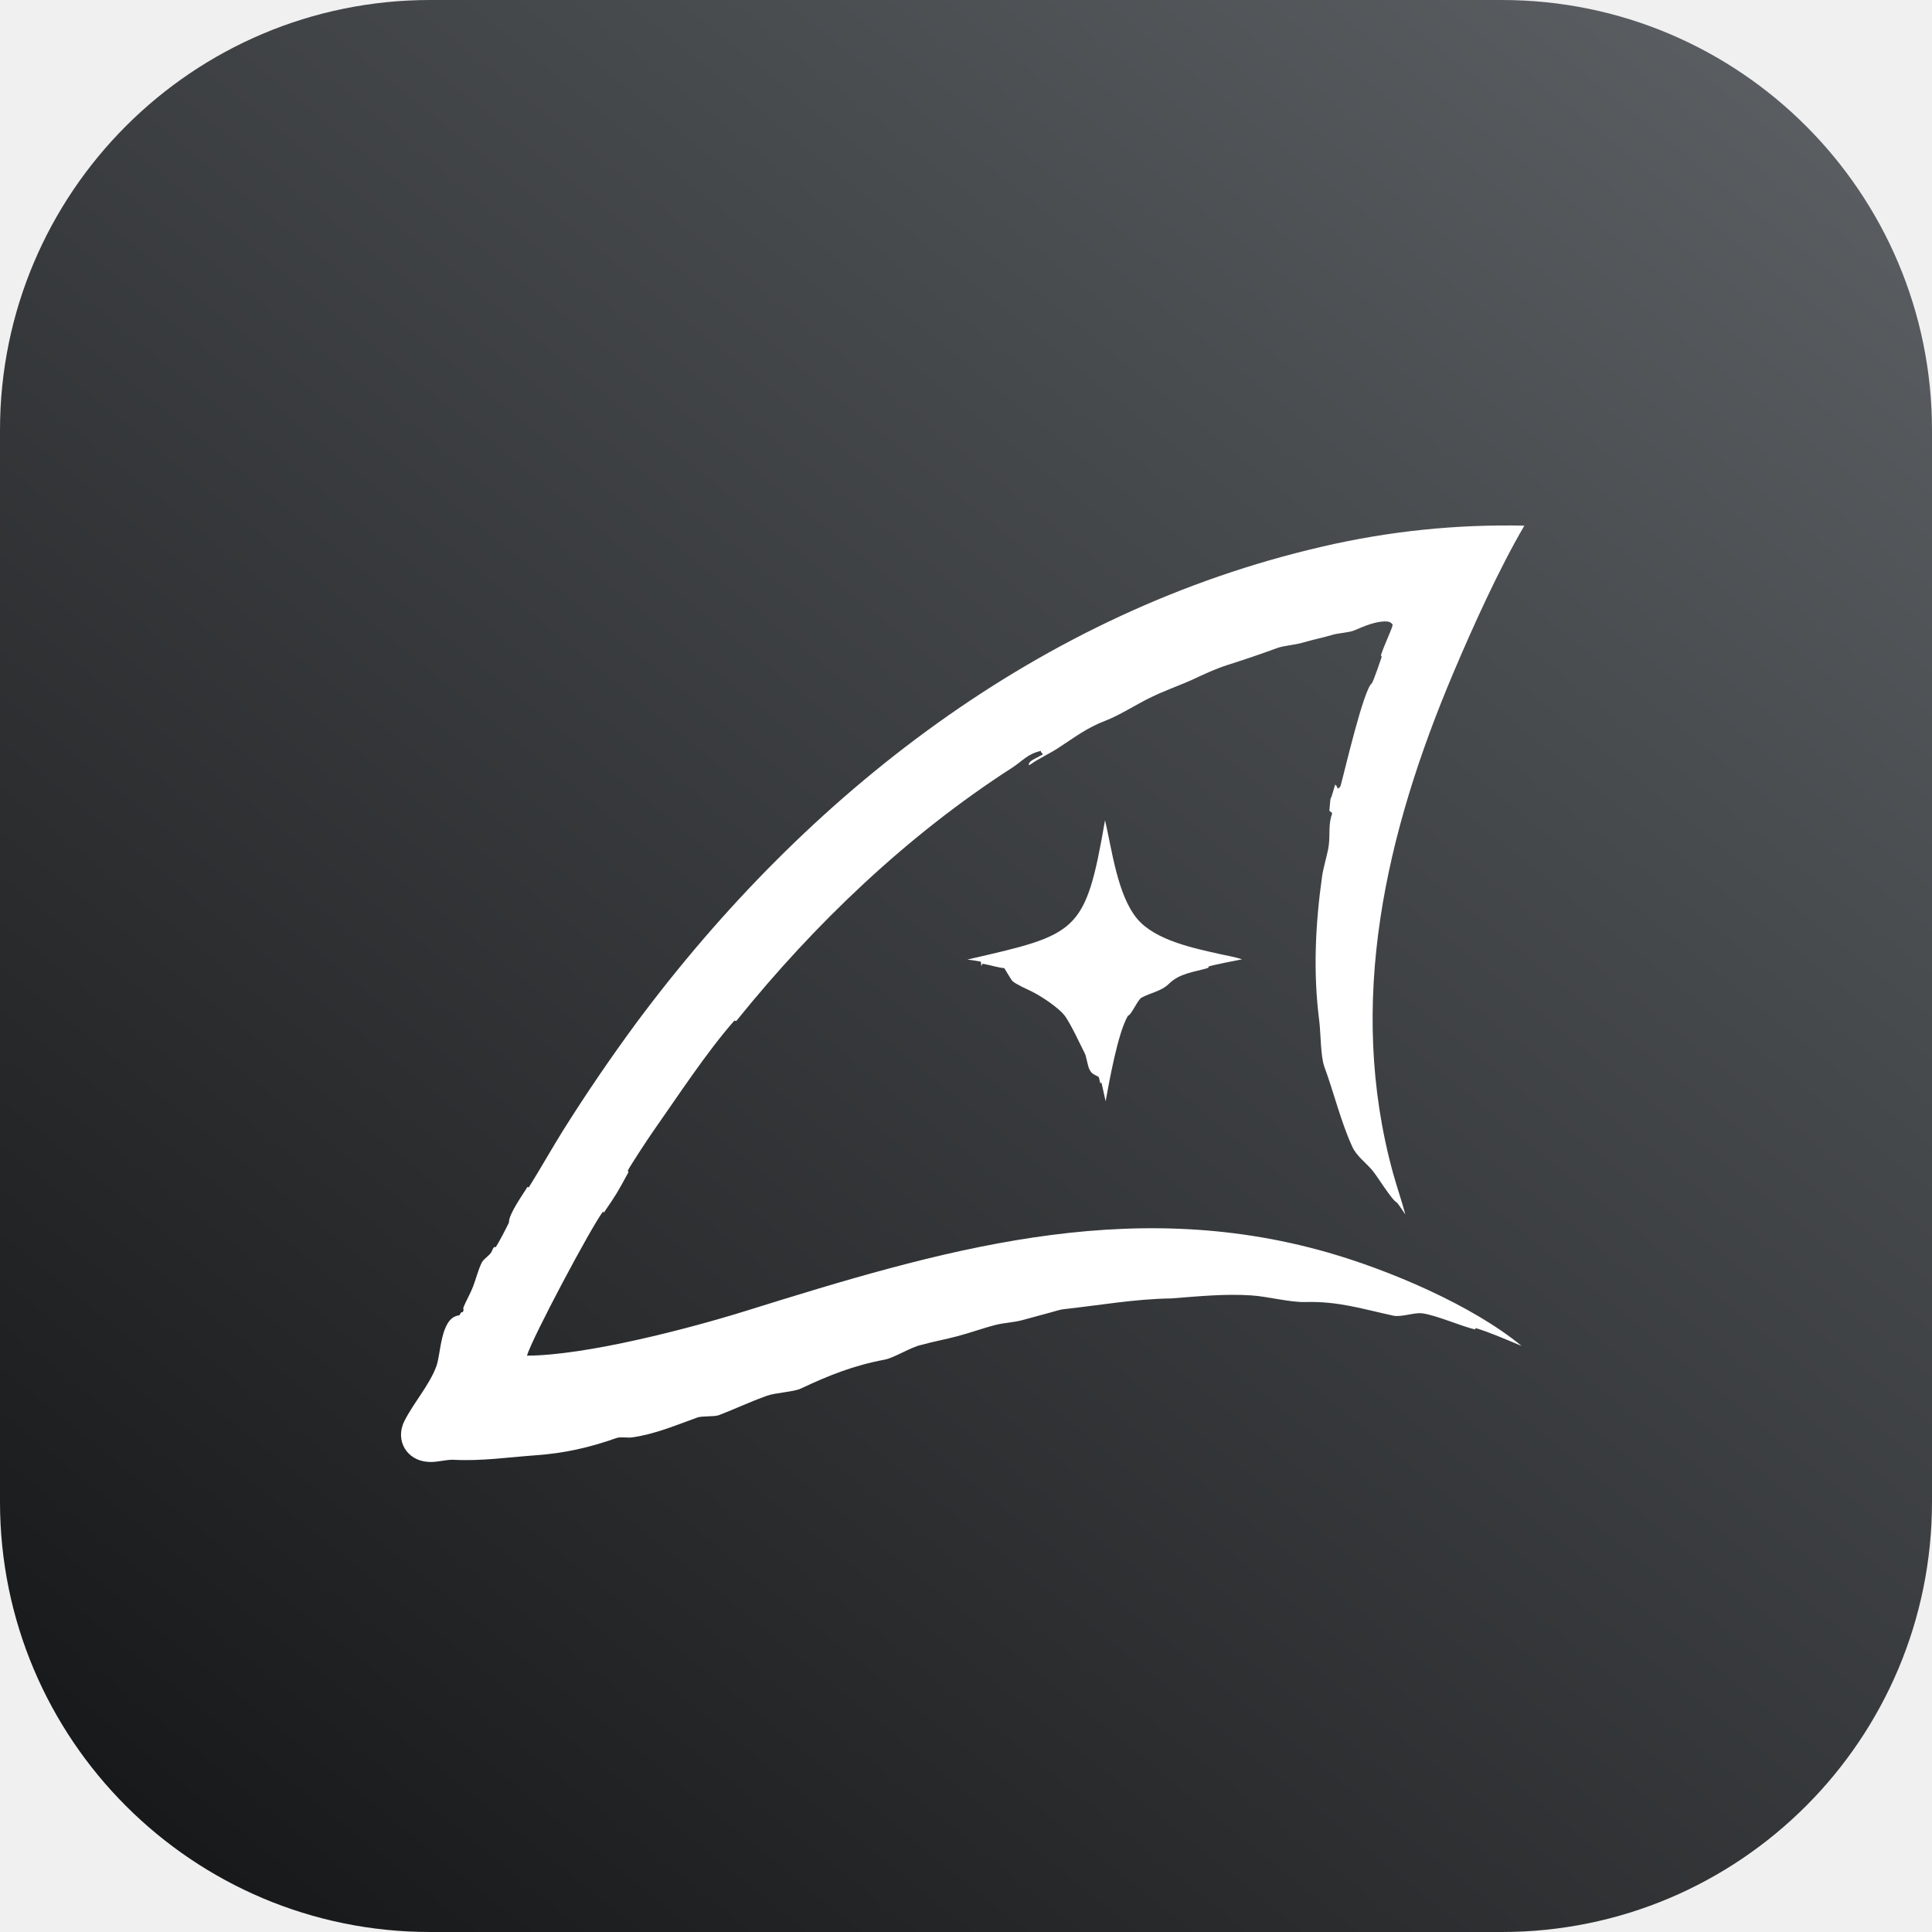
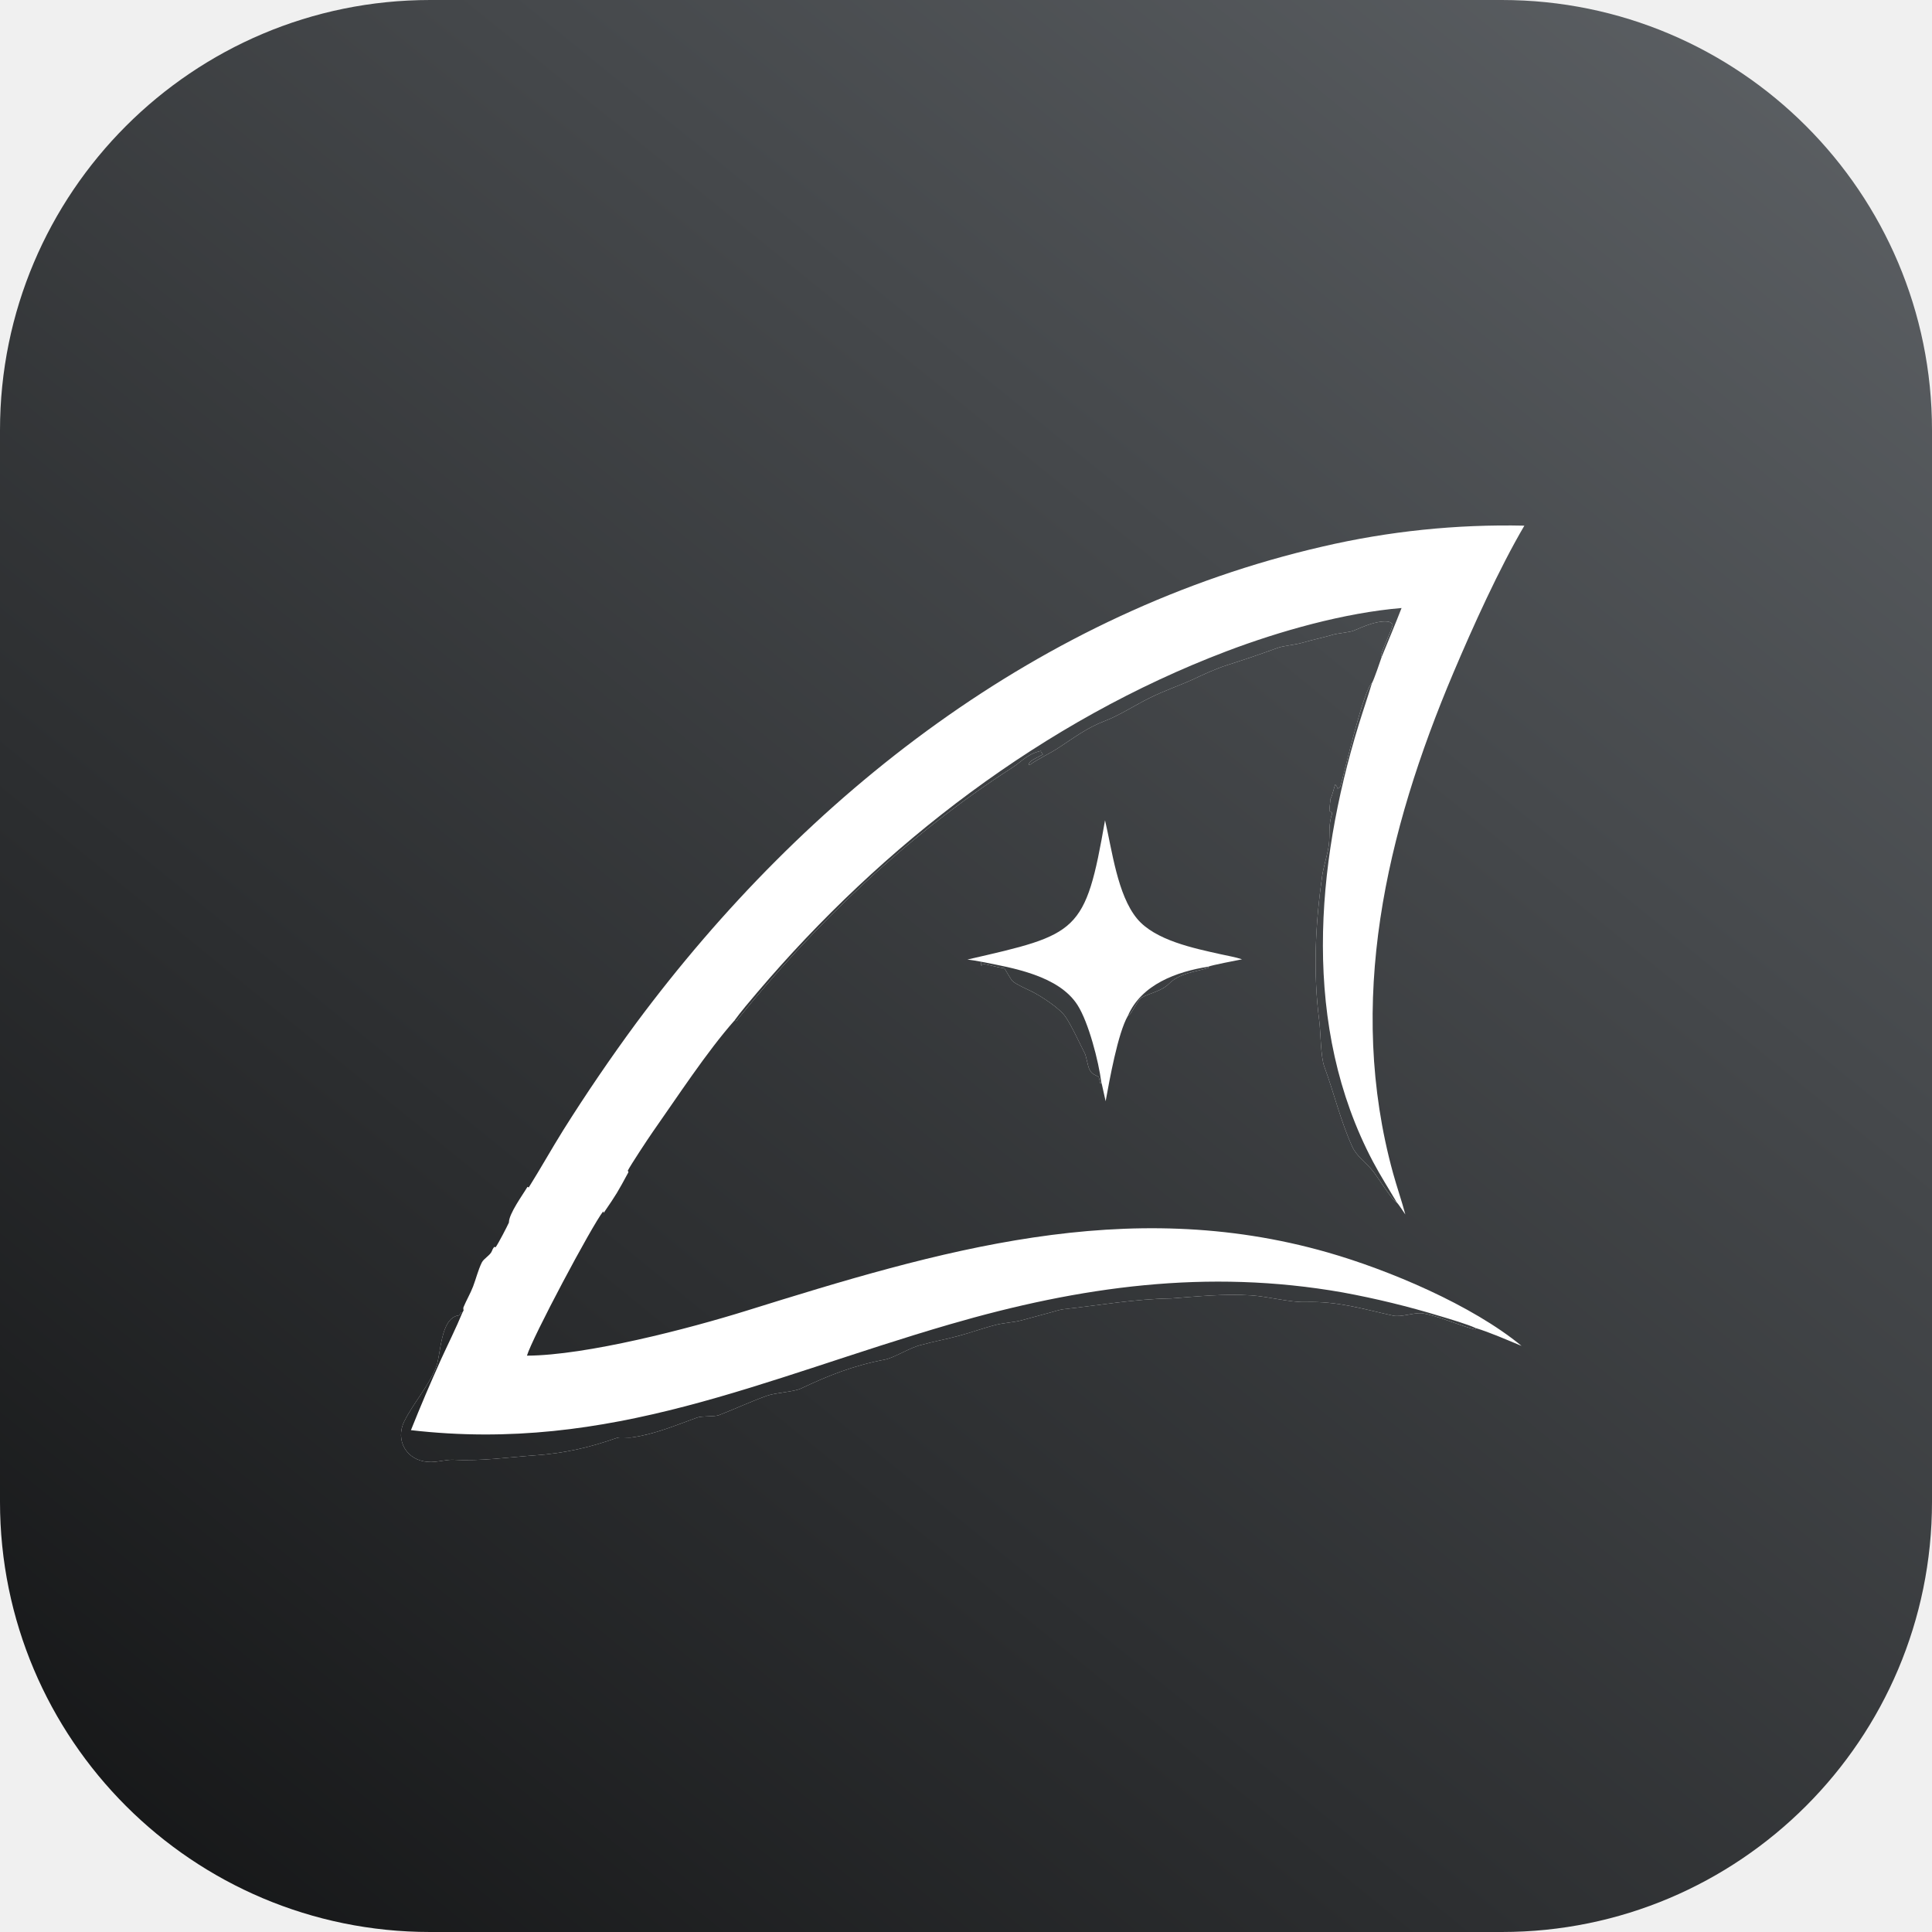
<svg xmlns="http://www.w3.org/2000/svg" viewBox="0 0 1024 1024" width="512" height="512">
  <defs>
    <linearGradient id="card" gradientUnits="userSpaceOnUse" x1="59.7" y1="1069.2" x2="963.8" y2="-45.7">
      <stop offset="0" stop-color="#131415" />
      <stop offset="1" stop-color="#5E6266" />
    </linearGradient>
+     <mask id="m" maskUnits="userSpaceOnUse" x="0" y="0" width="1024" height="1024">
+       <path d="M280.25 629.363C286.504 619.366 292.316 608.972 298.563 598.952C310.763 579.554 323.67 560.61 337.259 542.158C427.618 420.64 551.333 324.149 700.974 289.689C736.028 281.535 771.965 277.814 807.945 278.612C794.501 301.523 780.532 332.473 770.32 356.605C734.572 441.075 713.435 531.305 738.363 621.841C740.353 629.066 743.007 636.688 744.857 643.691C744.241 642.791 740.916 637.779 740.363 637.357C737.95 636.442 729.959 623.383 727.576 620.572C724.109 616.313 719.066 612.882 716.749 607.808C710.58 594.301 707.068 579.329 701.937 565.401C699.902 559.878 700.041 547.326 699.243 541.174C695.921 515.541 697.146 489.871 700.757 464.355C701.31 460.457 703.018 454.597 703.902 450.34C705.239 443.898 703.951 438.782 705.554 432.769C705.821 431.765 706.036 432.16 705.962 430.746L704.595 429.74C704.671 428.951 705.112 423.46 705.23 423.302C705.911 422.395 707.518 416.066 707.67 415.846C708.705 416.765 708.479 416.682 708.98 417.996C709.868 417.387 710.273 417.442 710.575 416.366C712.758 408.569 722.763 365.203 727.149 362.113C728.391 359.876 731.348 350.975 732.345 348.133L731.917 347.398C733.178 342.852 737.948 333.207 738.167 331.05C737.272 329.943 736.62 329.489 734.93 329.395C729.322 329.084 722.692 332.041 717.637 334.196C715.376 335.16 709.532 335.595 706.856 336.299C701.494 337.912 695.704 339.056 690.363 340.643C686.495 341.793 680.341 342.224 677.069 343.427C668.243 346.675 659.475 349.629 650.514 352.485C644.358 354.446 638.112 357.359 632.28 360.107C624.705 363.527 616.652 366.249 609.198 369.993C601.762 373.667 593.284 379.172 585.716 382.063C576.079 385.744 569.39 390.901 560.938 396.424C555.887 399.725 550.975 401.721 545.645 405.505L545.198 405.205C545.644 403.643 546.91 403 548.307 402.223C549.776 401.417 551.255 400.631 552.744 399.864C552.126 398.914 552.474 399.374 551.692 398.488L551.79 397.973C544.554 399.553 542.002 403.34 536.32 407C480.839 442.734 431.754 489.64 390.423 540.937C390.075 541.369 389.589 541.049 389.277 540.891C374.592 557.505 358.837 581.645 345.949 599.968C343.783 603.049 334.116 617.669 332.745 620.474L333.099 621.271C327.398 631.816 326.841 632.828 319.969 642.852L319.699 642.037C313.498 649.98 282.004 709.266 279.291 718.528C310.746 718.385 365.107 704.226 395.483 694.754C497.604 662.909 596.806 633.235 703.683 663.815C736.147 673.104 780.221 691.705 806.46 713.356C799.069 710.321 789.583 706.132 782.051 703.873L781.993 704.628C774.925 703.183 761.491 697.074 753.562 696.046C749.206 695.671 742.603 698.239 738.402 697.317C721.895 693.697 709.07 689.603 691.839 690.099C683.715 690.332 671.984 687.167 663.289 686.589C649.087 685.644 634.988 687.104 620.776 688.189C601.448 688.46 582.539 691.867 563.374 693.945C562.01 694.093 558.225 695.248 556.744 695.652C551.666 697.036 546.648 698.428 541.543 699.775C537.013 700.972 532.279 701.077 527.866 702.193C521.025 703.923 514.088 706.497 507.216 708.274C501.096 709.927 494.417 711.096 488.472 712.794C482.807 713.929 474.029 719.668 468.884 720.638C452.429 723.74 439.497 728.88 424.443 735.97C420.649 737.756 411.091 738.14 406.537 739.762C397.874 742.848 389.516 746.794 380.938 750.101C377.97 751.016 372.228 750.366 369.498 751.347C358.157 755.421 347.116 760.154 335.081 761.84C333.096 762.195 328.777 761.471 326.95 762.115C312.28 767.282 299.359 770.221 283.83 771.339C269.443 772.374 255.053 774.51 240.455 773.716C236.551 773.504 231.021 775.249 226.907 774.819C215.743 774.215 209.236 763.577 214.257 753.368C218.991 743.743 227.421 734.496 231.264 724.196C233.725 717.601 233.411 698.981 242.766 697.253L243.451 697.134L244.523 695.481L245.155 695.545L245.703 694.572C245.622 694.042 245.471 693.313 245.684 692.802C247.168 689.228 249.363 685.47 250.738 681.873C252.327 677.715 253.384 673.206 255.362 669.166C256.401 667.043 259.862 665.308 260.704 663.114C261.166 661.908 261.164 662.004 261.9 660.908L262.696 661.053C264.081 659.191 268.709 650.256 269.737 647.973C269.667 643.343 277.128 633.217 279.566 629.048L280.25 629.363Z" fill="#fff" />
+       <path d="M217.804 758.014C323.717 770.256 404.211 730.784 503.342 701.949C572.564 681.815 639.883 672.375 711.609 685.008C729.189 688.236 746.57 692.47 763.665 697.69C767.905 698.951 778.203 702.003 782.051 703.873L781.993 704.628C774.925 703.183 761.491 697.074 753.562 696.046C749.206 695.671 742.603 698.239 738.402 697.317C721.895 693.697 709.07 689.603 691.839 690.099C683.715 690.332 671.984 687.167 663.289 686.589C649.087 685.644 634.988 687.104 620.776 688.189C601.448 688.46 582.539 691.867 563.374 693.945C562.01 694.093 558.225 695.248 556.744 695.652C551.666 697.036 546.648 698.428 541.543 699.775C537.013 700.972 532.279 701.077 527.866 702.193C521.025 703.923 514.088 706.497 507.216 708.274C501.096 709.927 494.417 711.096 488.472 712.794C482.807 713.929 474.029 719.668 468.884 720.638C452.429 723.74 439.497 728.88 424.443 735.97C420.649 737.756 411.091 738.14 406.537 739.762C397.874 742.848 389.516 746.794 380.938 750.101C377.97 751.016 372.228 750.366 369.498 751.347C358.157 755.421 347.116 760.154 335.081 761.84C333.096 762.195 328.777 761.471 326.95 762.115C312.28 767.282 299.359 770.221 283.83 771.339C269.443 772.374 255.053 774.51 240.455 773.716C236.551 773.504 231.021 775.249 226.907 774.819C215.743 774.215 209.236 763.577 214.257 753.368C218.991 743.743 227.421 734.496 231.264 724.196C233.725 717.601 233.411 698.981 242.766 697.253L243.451 697.134L244.523 695.481L245.155 695.545C241.794 703.724 237.397 712.517 233.685 720.642C228.127 732.985 222.832 745.446 217.804 758.014Z" fill="#000" />
+       <path d="M389.277 540.891C392.504 536.399 397.68 530.34 401.268 526.116C468.009 447.555 553.227 382.005 649.976 345.22C678.284 334.457 712.61 324.783 742.861 322.26C739.529 330.813 735.844 339.633 732.345 348.133L731.917 347.398C733.178 342.852 737.948 333.207 738.167 331.05C737.272 329.943 736.62 329.489 734.93 329.395C729.322 329.084 722.692 332.041 717.637 334.196C715.376 335.16 709.532 335.595 706.856 336.299C701.494 337.912 695.704 339.056 690.363 340.643C686.495 341.793 680.341 342.224 677.069 343.427C668.243 346.675 659.475 349.629 650.514 352.485C644.358 354.446 638.112 357.359 632.28 360.107C624.705 363.527 616.652 366.249 609.198 369.993C601.762 373.667 593.284 379.172 585.716 382.063C576.079 385.744 569.39 390.901 560.938 396.424C555.887 399.725 550.975 401.721 545.645 405.505L545.198 405.205C545.644 403.643 546.91 403 548.307 402.223C549.776 401.417 551.255 400.631 552.744 399.864C552.126 398.914 552.474 399.374 551.692 398.488L551.79 397.973C544.554 399.553 542.002 403.34 536.32 407C480.839 442.734 431.754 489.64 390.423 540.937C390.075 541.369 389.589 541.049 389.277 540.891Z" fill="#000" />
+       <path d="M740.363 637.357C737.95 636.442 729.959 623.383 727.576 620.572C724.109 616.313 719.066 612.882 716.749 607.808C710.58 594.301 707.068 579.329 701.937 565.401C699.902 559.878 700.041 547.326 699.243 541.174C695.921 515.541 697.146 489.871 700.757 464.355C701.31 460.457 703.018 454.597 703.902 450.34C705.239 443.898 703.951 438.782 705.554 432.769C705.821 431.765 706.036 432.16 705.962 430.746L704.595 429.74C704.671 428.951 705.112 423.46 705.23 423.302C705.911 422.395 707.518 416.066 707.67 415.846C708.705 416.765 708.479 416.682 708.98 417.996C709.868 417.387 710.273 417.442 710.575 416.366C712.758 408.569 722.763 365.203 727.149 362.113C724.908 369.536 722.364 376.9 720.103 384.267C697.177 458.964 689.999 544.424 727.701 615.698C731.638 623.14 736.078 630.109 740.363 637.357Z" fill="#000" />
+       <path d="M585.688 434.761C589.442 450.697 592.248 474.257 602.629 486.859C612.154 498.421 632.932 502.625 646.836 505.731C650.61 506.598 654.812 507.257 658.317 508.458C655.235 509.075 642.178 511.544 640.449 512.35L640.532 512.963C632.684 515.346 625.42 515.669 619.391 521.569C615.47 525.406 609.611 526.252 605.049 528.776C602.957 529.912 599.682 537.958 597.811 538.381C592.462 547.602 588.068 572.504 586.006 583.675C585.524 581.869 584 574.235 583.72 573.645L583.193 574.277C582.966 573.305 582.699 572.16 582.391 570.844C579.756 569.285 578.556 569.382 577.24 566.402C576.571 564.886 575.628 559.644 575.094 558.592C572.347 553.175 567.925 543.545 564.691 538.842C561.583 534.321 551.579 527.774 546.439 525.299C543.848 524.051 538.482 521.677 536.578 519.948C536.124 519.536 532.826 513.999 532.321 513.156C528.922 512.835 524.491 511.415 520.702 510.776C520.439 511.671 520.666 511.333 520.141 511.861L519.865 509.703C517.345 509.229 515.313 508.884 512.748 508.573C571.415 495.129 575.279 494.772 585.688 434.761Z" fill="#fff" />
+       <path d="M519.865 509.703C537.096 513.041 561.167 517.153 571.11 532.7C576.972 541.865 582.312 562.585 583.72 573.645L583.193 574.277C582.966 573.305 582.699 572.16 582.391 570.844C579.756 569.285 578.556 569.382 577.24 566.402C576.571 564.886 575.628 559.644 575.094 558.592C572.347 553.175 567.925 543.545 564.691 538.842C561.583 534.321 551.579 527.774 546.439 525.299C543.848 524.051 538.482 521.677 536.578 519.948C536.124 519.536 532.826 513.999 532.321 513.156C528.922 512.835 524.491 511.415 520.702 510.776C520.439 511.671 520.666 511.333 520.141 511.861L519.865 509.703Z" fill="#000" />
+       <path d="M597.811 538.381C605.037 521.733 623.622 515.02 640.449 512.35L640.532 512.963C632.684 515.346 625.42 515.669 619.391 521.569C615.47 525.406 609.611 526.252 605.049 528.776C602.957 529.912 599.682 537.958 597.811 538.381Z" fill="#000" />
+     </mask>
  </defs>
  <rect x="0" y="0" width="1024" height="1024" rx="228" ry="228" fill="url(#card)" />
-   <path d="M280.25 629.363C286.504 619.366 292.316 608.972 298.563 598.952C310.763 579.554 323.67 560.61 337.259 542.158C427.618 420.64 551.333 324.149 700.974 289.689C736.028 281.535 771.965 277.814 807.945 278.612C794.501 301.523 780.532 332.473 770.32 356.605C734.572 441.075 713.435 531.305 738.363 621.841C740.353 629.066 743.007 636.688 744.857 643.691C744.241 642.791 740.916 637.779 740.363 637.357C737.95 636.442 729.959 623.383 727.576 620.572C724.109 616.313 719.066 612.882 716.749 607.808C710.58 594.301 707.068 579.329 701.937 565.401C699.902 559.878 700.041 547.326 699.243 541.174C695.921 515.541 697.146 489.871 700.757 464.355C701.31 460.457 703.018 454.597 703.902 450.34C705.239 443.898 703.951 438.782 705.554 432.769C705.821 431.765 706.036 432.16 705.962 430.746L704.595 429.74C704.671 428.951 705.112 423.46 705.23 423.302C705.911 422.395 707.518 416.066 707.67 415.846C708.705 416.765 708.479 416.682 708.98 417.996C709.868 417.387 710.273 417.442 710.575 416.366C712.758 408.569 722.763 365.203 727.149 362.113C728.391 359.876 731.348 350.975 732.345 348.133L731.917 347.398C733.178 342.852 737.948 333.207 738.167 331.05C737.272 329.943 736.62 329.489 734.93 329.395C729.322 329.084 722.692 332.041 717.637 334.196C715.376 335.16 709.532 335.595 706.856 336.299C701.494 337.912 695.704 339.056 690.363 340.643C686.495 341.793 680.341 342.224 677.069 343.427C668.243 346.675 659.475 349.629 650.514 352.485C644.358 354.446 638.112 357.359 632.28 360.107C624.705 363.527 616.652 366.249 609.198 369.993C601.762 373.667 593.284 379.172 585.716 382.063C576.079 385.744 569.39 390.901 560.938 396.424C555.887 399.725 550.975 401.721 545.645 405.505L545.198 405.205C545.644 403.643 546.91 403 548.307 402.223C549.776 401.417 551.255 400.631 552.744 399.864C552.126 398.914 552.474 399.374 551.692 398.488L551.79 397.973C544.554 399.553 542.002 403.34 536.32 407C480.839 442.734 431.754 489.64 390.423 540.937C390.075 541.369 389.589 541.049 389.277 540.891C374.592 557.505 358.837 581.645 345.949 599.968C343.783 603.049 334.116 617.669 332.745 620.474L333.099 621.271C327.398 631.816 326.841 632.828 319.969 642.852L319.699 642.037C313.498 649.98 282.004 709.266 279.291 718.528C310.746 718.385 365.107 704.226 395.483 694.754C497.604 662.909 596.806 633.235 703.683 663.815C736.147 673.104 780.221 691.705 806.46 713.356C799.069 710.321 789.583 706.132 782.051 703.873L781.993 704.628C774.925 703.183 761.491 697.074 753.562 696.046C749.206 695.671 742.603 698.239 738.402 697.317C721.895 693.697 709.07 689.603 691.839 690.099C683.715 690.332 671.984 687.167 663.289 686.589C649.087 685.644 634.988 687.104 620.776 688.189C601.448 688.46 582.539 691.867 563.374 693.945C562.01 694.093 558.225 695.248 556.744 695.652C551.666 697.036 546.648 698.428 541.543 699.775C537.013 700.972 532.279 701.077 527.866 702.193C521.025 703.923 514.088 706.497 507.216 708.274C501.096 709.927 494.417 711.096 488.472 712.794C482.807 713.929 474.029 719.668 468.884 720.638C452.429 723.74 439.497 728.88 424.443 735.97C420.649 737.756 411.091 738.14 406.537 739.762C397.874 742.848 389.516 746.794 380.938 750.101C377.97 751.016 372.228 750.366 369.498 751.347C358.157 755.421 347.116 760.154 335.081 761.84C333.096 762.195 328.777 761.471 326.95 762.115C312.28 767.282 299.359 770.221 283.83 771.339C269.443 772.374 255.053 774.51 240.455 773.716C236.551 773.504 231.021 775.249 226.907 774.819C215.743 774.215 209.236 763.577 214.257 753.368C218.991 743.743 227.421 734.496 231.264 724.196C233.725 717.601 233.411 698.981 242.766 697.253L243.451 697.134L244.523 695.481L245.155 695.545L245.703 694.572C245.622 694.042 245.471 693.313 245.684 692.802C247.168 689.228 249.363 685.47 250.738 681.873C252.327 677.715 253.384 673.206 255.362 669.166C256.401 667.043 259.862 665.308 260.704 663.114C261.166 661.908 261.164 662.004 261.9 660.908L262.696 661.053C264.081 659.191 268.709 650.256 269.737 647.973C269.667 643.343 277.128 633.217 279.566 629.048L280.25 629.363Z" fill="#ffffff" />
-   <path d="M585.688 434.761C589.442 450.697 592.248 474.257 602.629 486.859C612.154 498.421 632.932 502.625 646.836 505.731C650.61 506.598 654.812 507.257 658.317 508.458C655.235 509.075 642.178 511.544 640.449 512.35L640.532 512.963C632.684 515.346 625.42 515.669 619.391 521.569C615.47 525.406 609.611 526.252 605.049 528.776C602.957 529.912 599.682 537.958 597.811 538.381C592.462 547.602 588.068 572.504 586.006 583.675C585.524 581.869 584 574.235 583.72 573.645L583.193 574.277C582.966 573.305 582.699 572.16 582.391 570.844C579.756 569.285 578.556 569.382 577.24 566.402C576.571 564.886 575.628 559.644 575.094 558.592C572.347 553.175 567.925 543.545 564.691 538.842C561.583 534.321 551.579 527.774 546.439 525.299C543.848 524.051 538.482 521.677 536.578 519.948C536.124 519.536 532.826 513.999 532.321 513.156C528.922 512.835 524.491 511.415 520.702 510.776C520.439 511.671 520.666 511.333 520.141 511.861L519.865 509.703C517.345 509.229 515.313 508.884 512.748 508.573C571.415 495.129 575.279 494.772 585.688 434.761Z" fill="#ffffff" />
+   <rect x="0" y="0" width="1024" height="1024" fill="#ffffff" mask="url(#m)" />
</svg>
